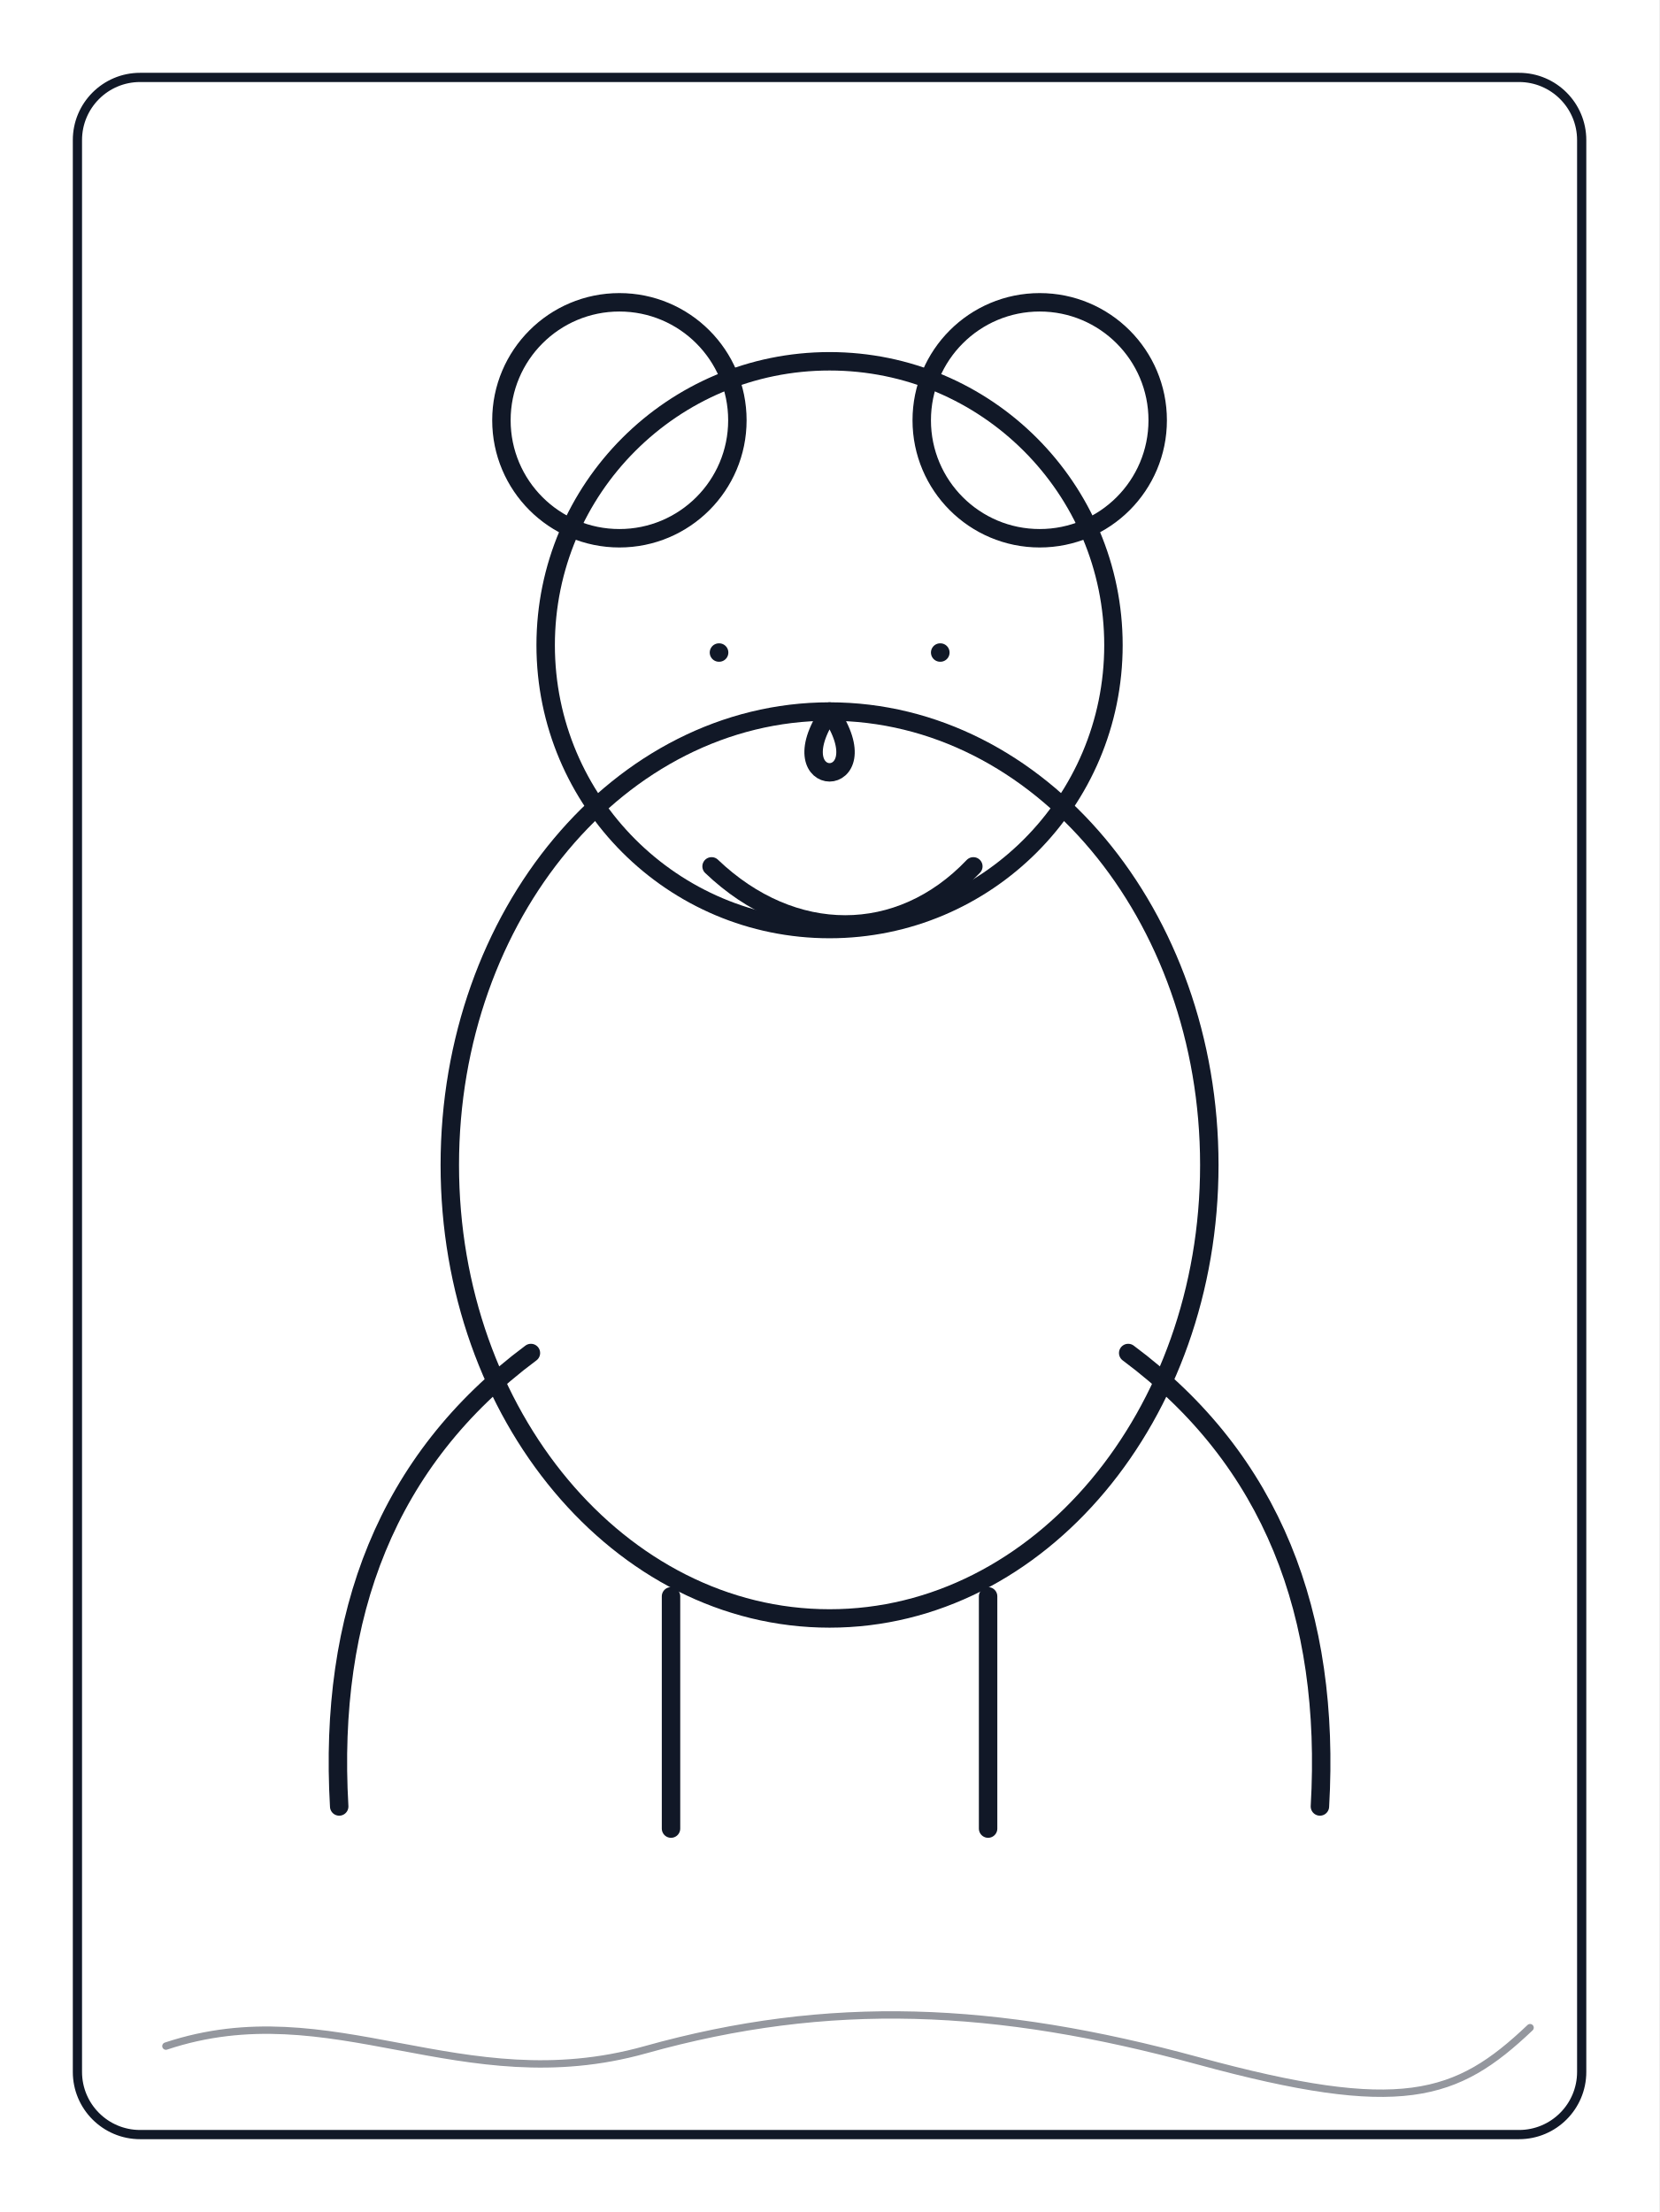
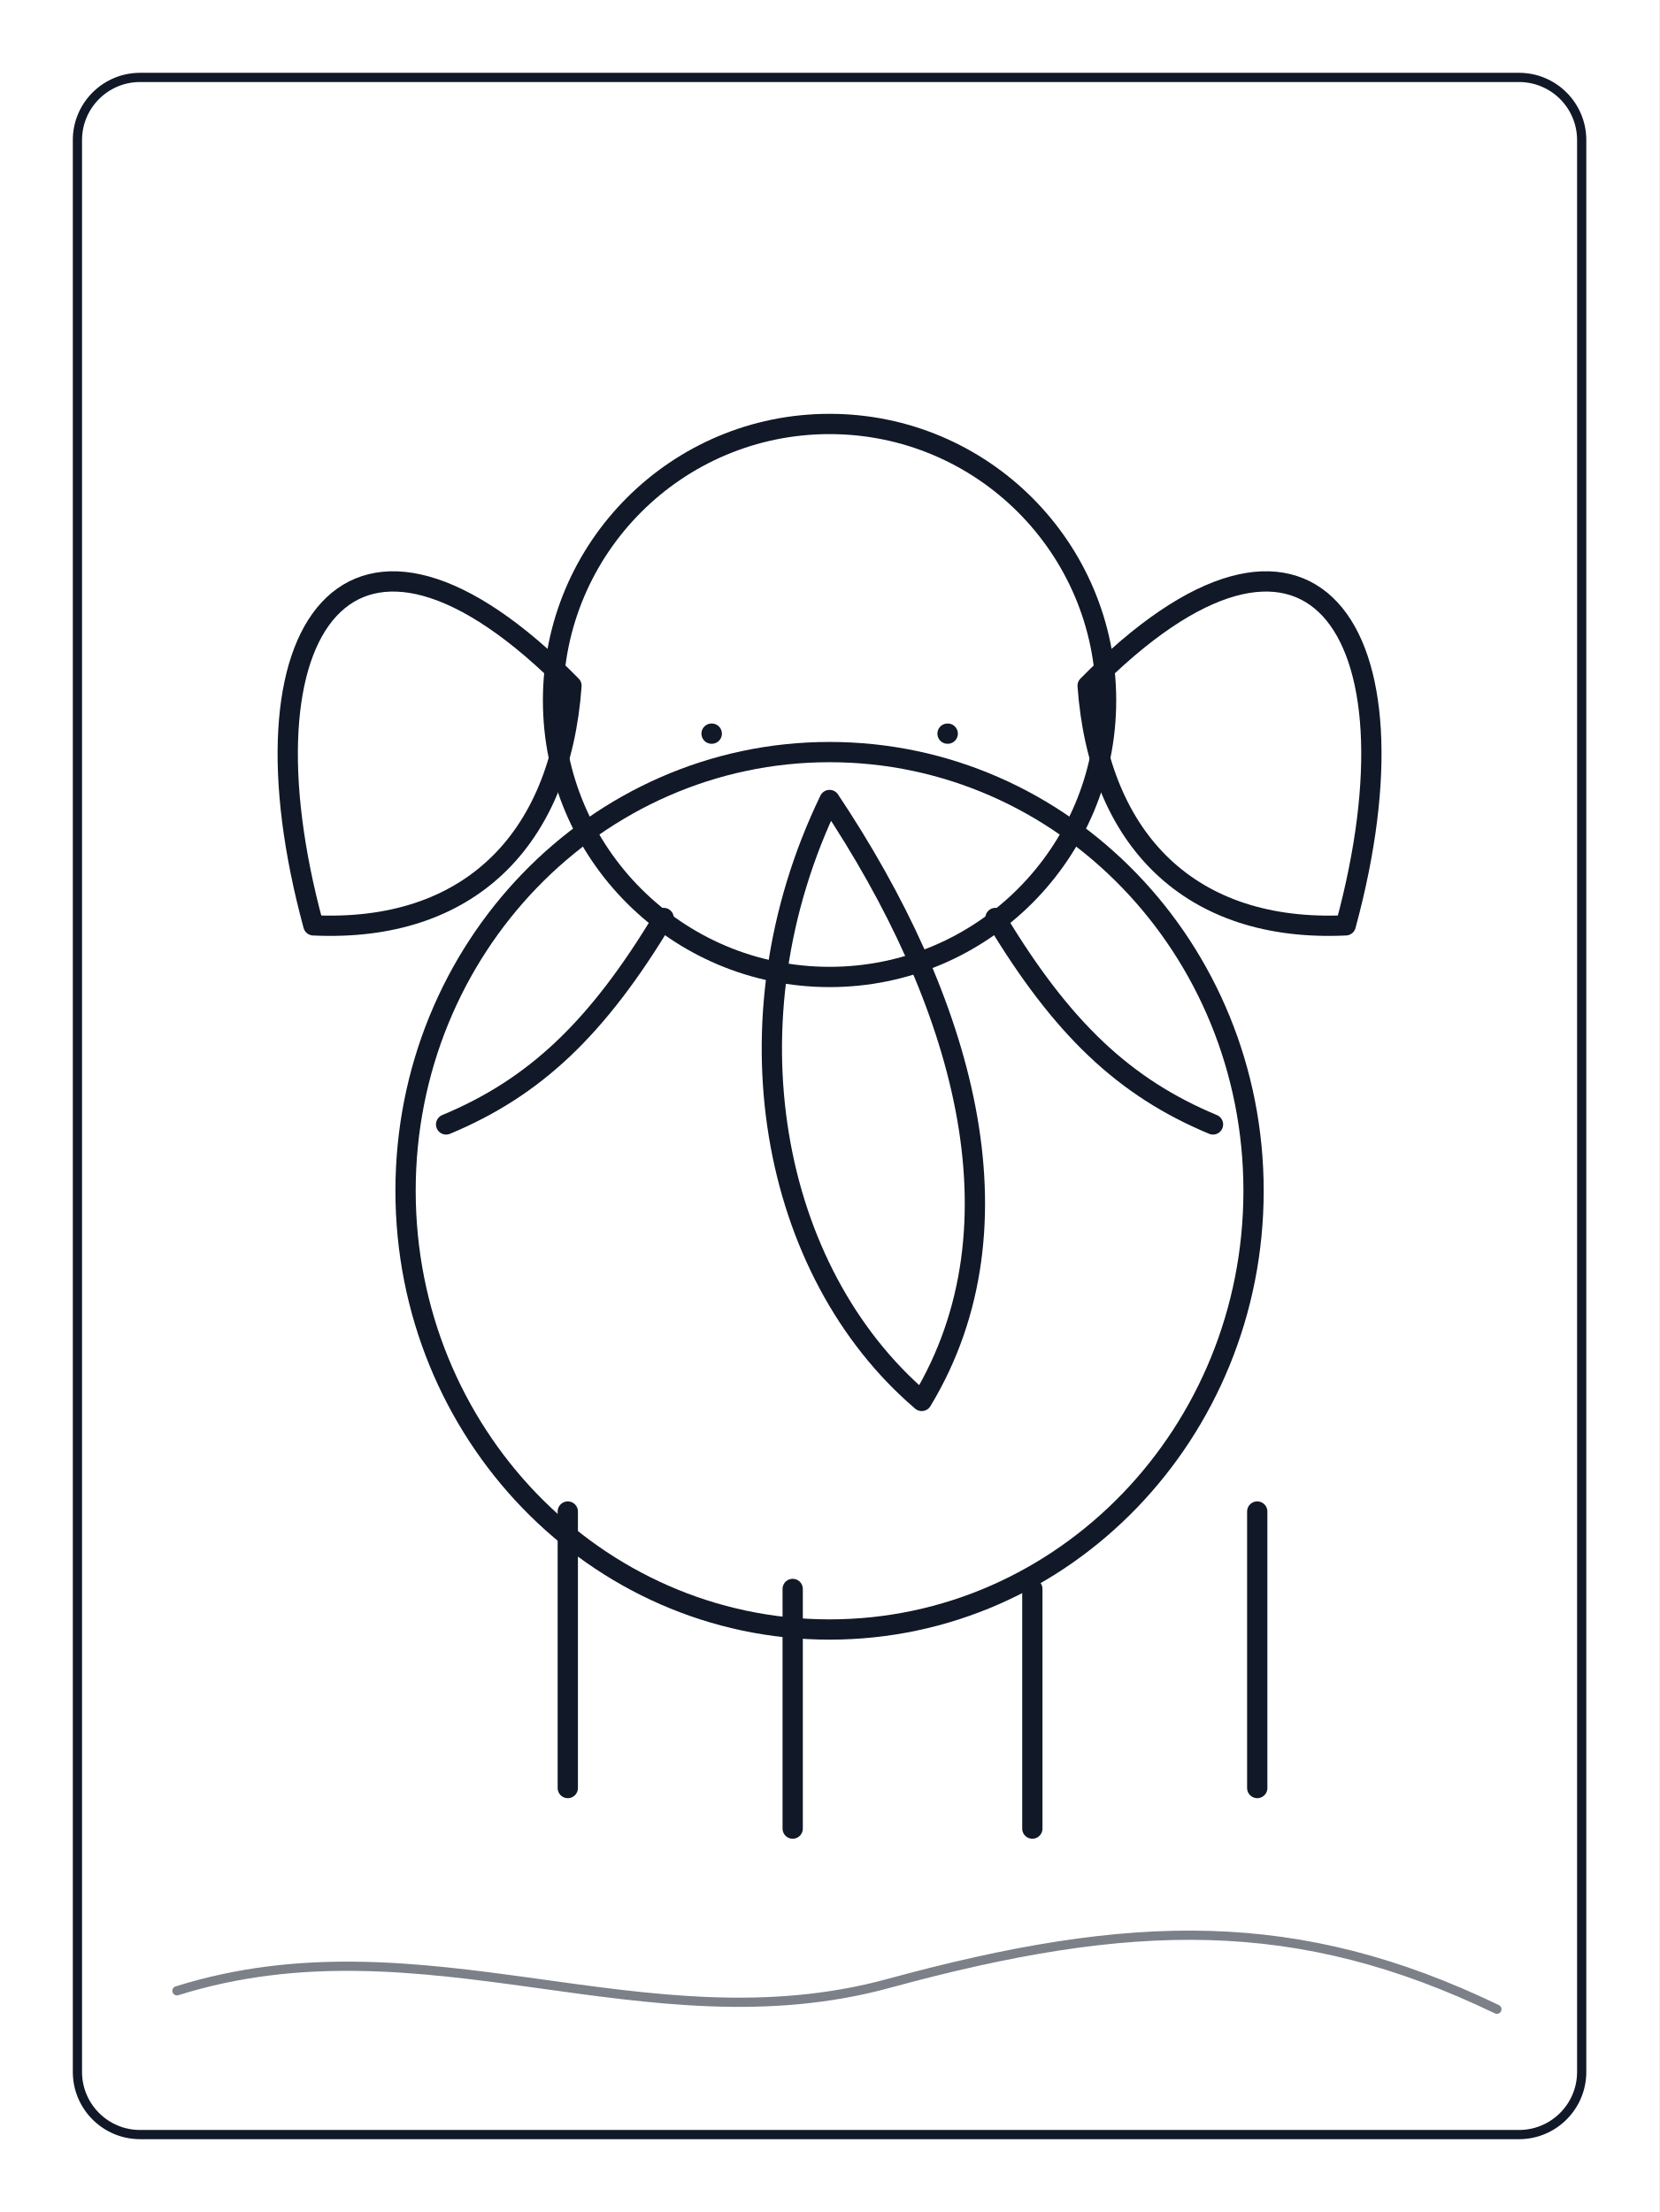
<svg xmlns="http://www.w3.org/2000/svg" viewBox="0 0 900 1200" role="img" aria-labelledby="title desc">
  <rect width="900" height="1200" fill="#fff" />
-   <g fill="none" stroke="#111827" stroke-width="10" stroke-linecap="round" stroke-linejoin="round">
+   <g fill="none" stroke="#111827" stroke-width="11" stroke-linecap="round" stroke-linejoin="round">
    <rect x="42" y="42" width="816" height="1116" rx="34" stroke-width="5" />
-     <ellipse cx="450" cy="632" rx="206" ry="246" />
-     <circle cx="450" cy="350" r="154" />
-     <circle cx="336" cy="228" r="64" />
-     <circle cx="564" cy="228" r="64" />
-     <path d="M390 354 h.1 M510 354 h.1 M450 386 C420 430 480 430 450 386 Z M386 470 C430 512 488 512 528 470" />
-     <path d="M288 734 C210 792 178 876 184 980 M612 734 C690 792 722 876 716 980" />
-     <path d="M364 866 v126 M536 866 v126" />
+     <ellipse cx="450" cy="646" rx="230" ry="238" />
+     <circle cx="450" cy="380" r="150" />
+     <path d="M310 372 C190 250 126 340 170 502 C254 506 304 456 310 372 Z" />
+     <path d="M590 372 C710 250 774 340 730 502 C646 506 596 456 590 372 Z" />
+     <path d="M450 434 C392 554 418 690 500 760 C558 664 522 542 450 434 Z" />
+     <path d="M386 398 h.1 M514 398 h.1" />
+     <path d="M360 498 C324 558 290 590 242 610 M540 498 C576 558 610 590 658 610" />
+     <path d="M308 820 v150 M430 862 v130 M560 862 v130 M682 820 v150" />
  </g>
-   <g fill="none" stroke="#111827" stroke-width="4" stroke-linecap="round" opacity=".45">
-     <path d="M90 1110 C180 1080 250 1140 350 1112 S540 1088 650 1118 S790 1138 830 1100" />
+   <g fill="none" stroke="#111827" stroke-width="5" stroke-linecap="round" stroke-linejoin="round" opacity=".55">
+     <path d="M96 1080 C230 1038 350 1112 482 1076 S704 1038 812 1090" />
  </g>
</svg>
